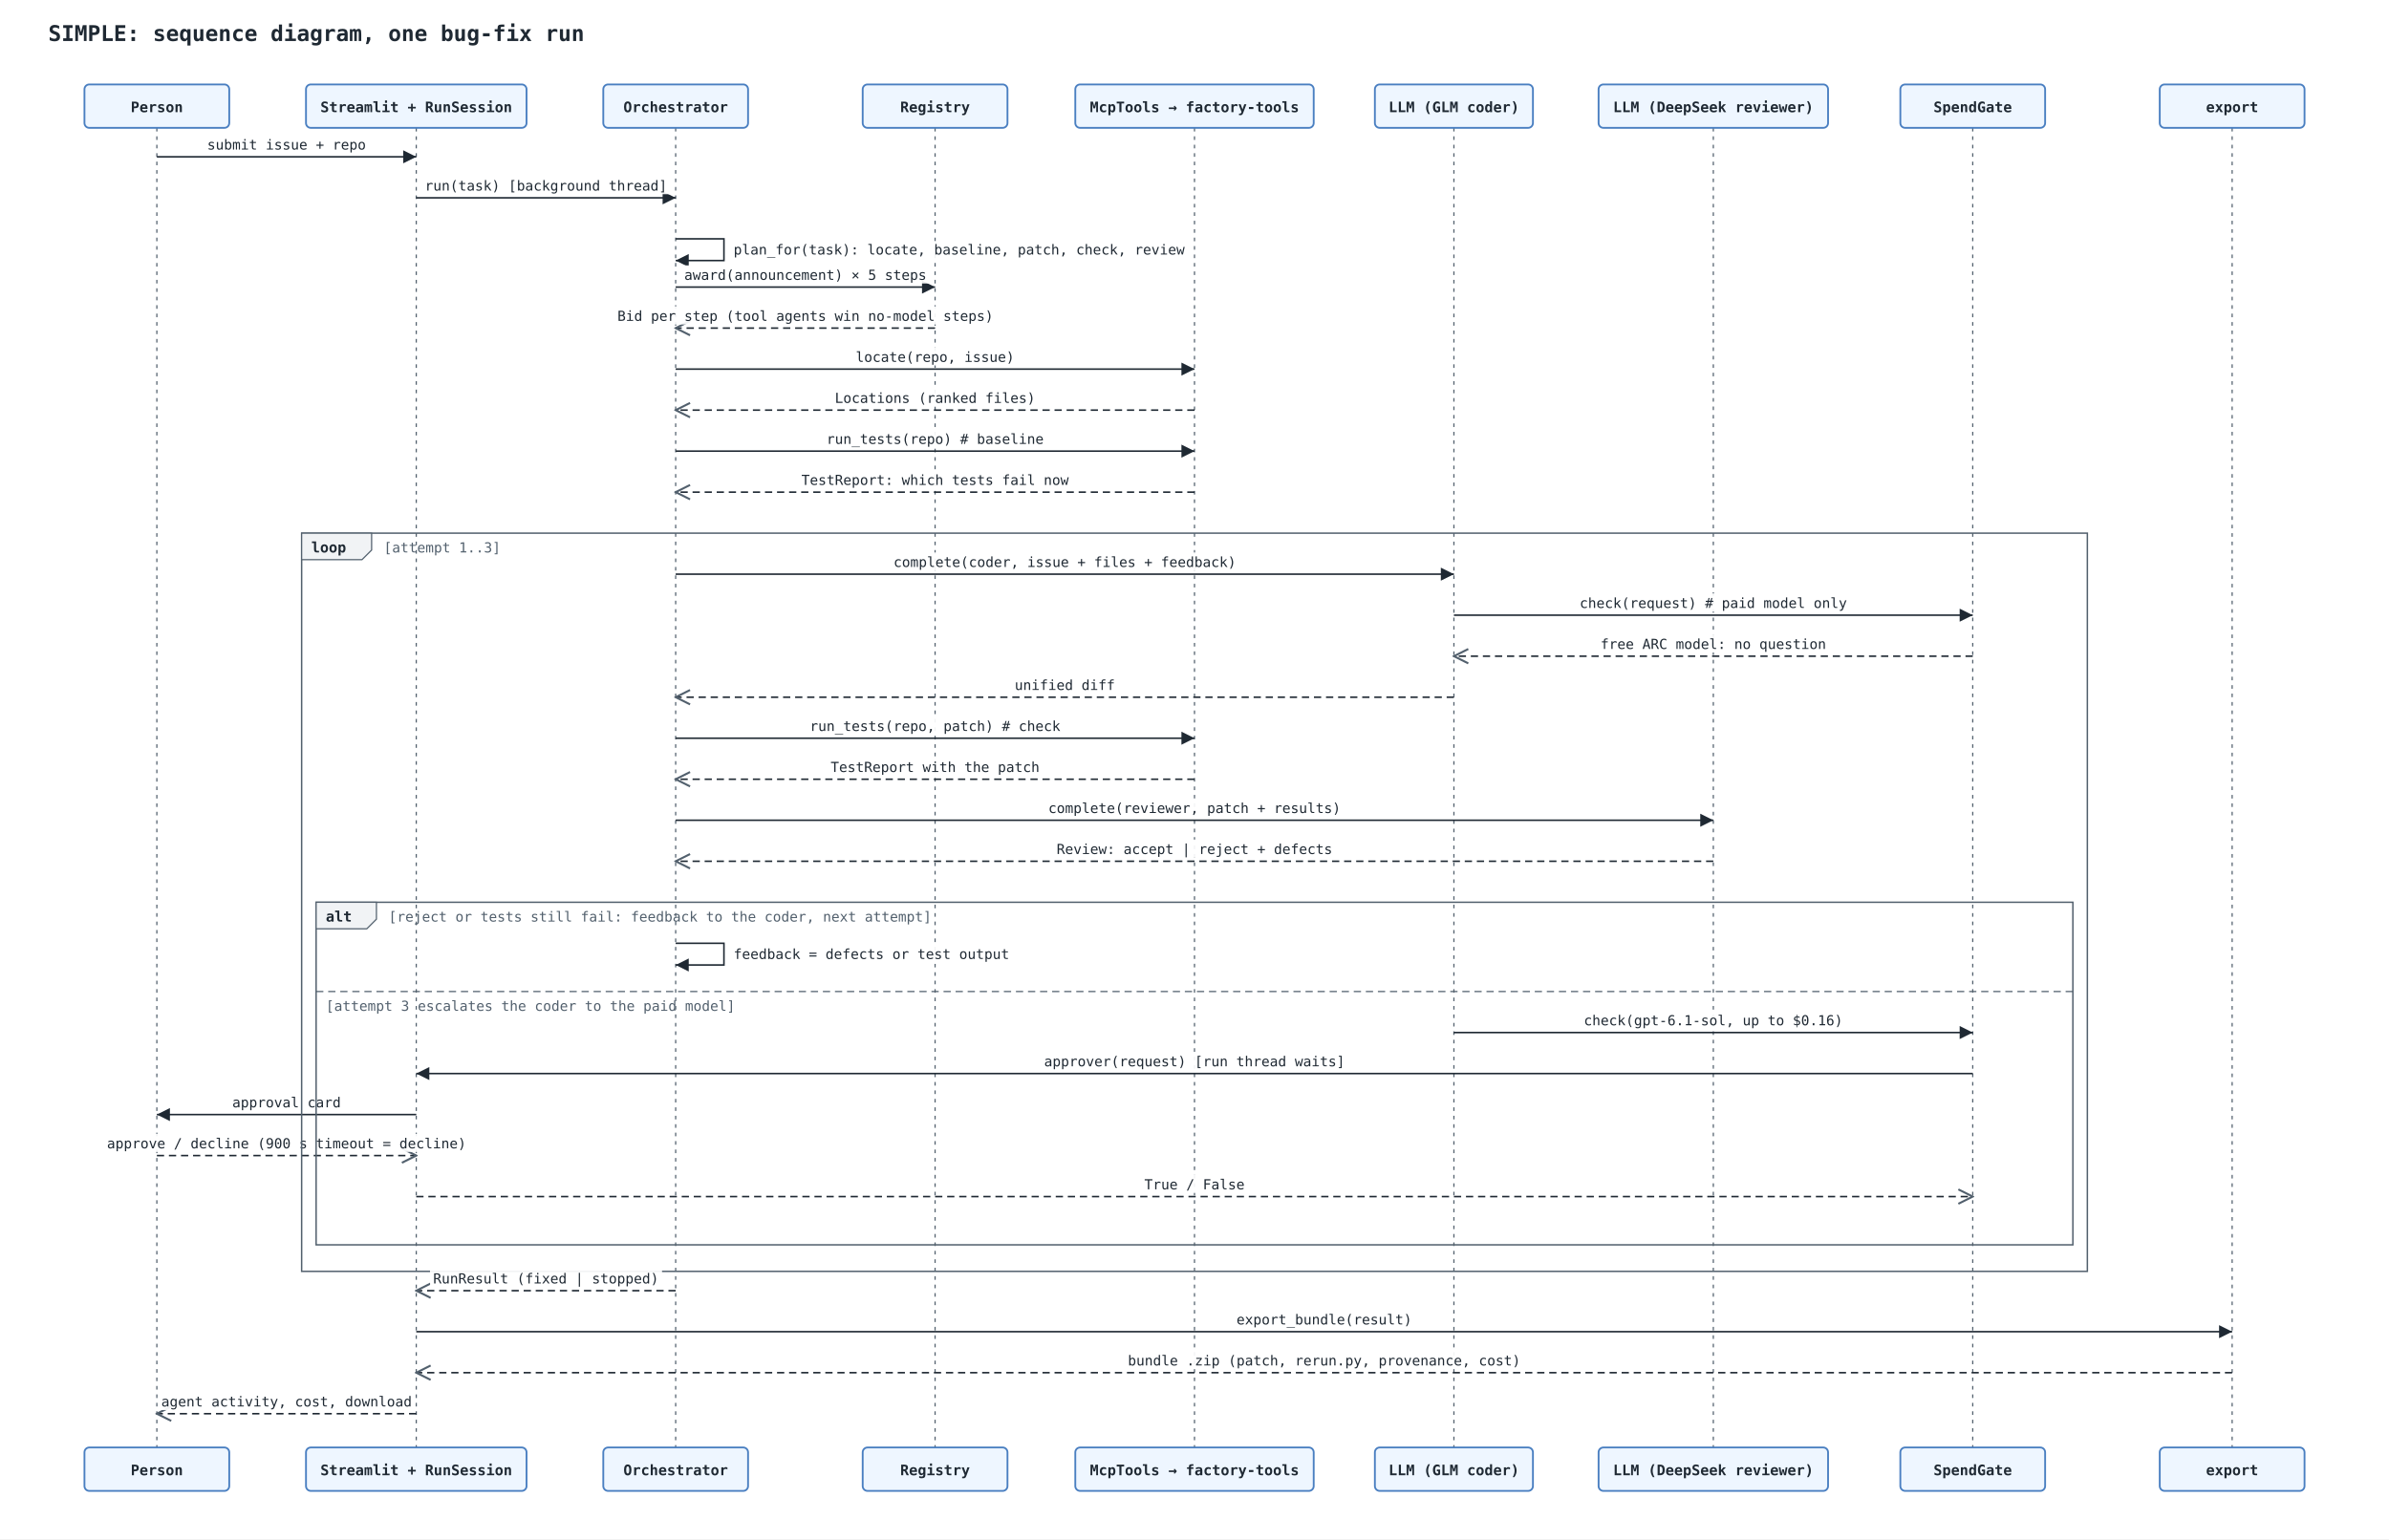
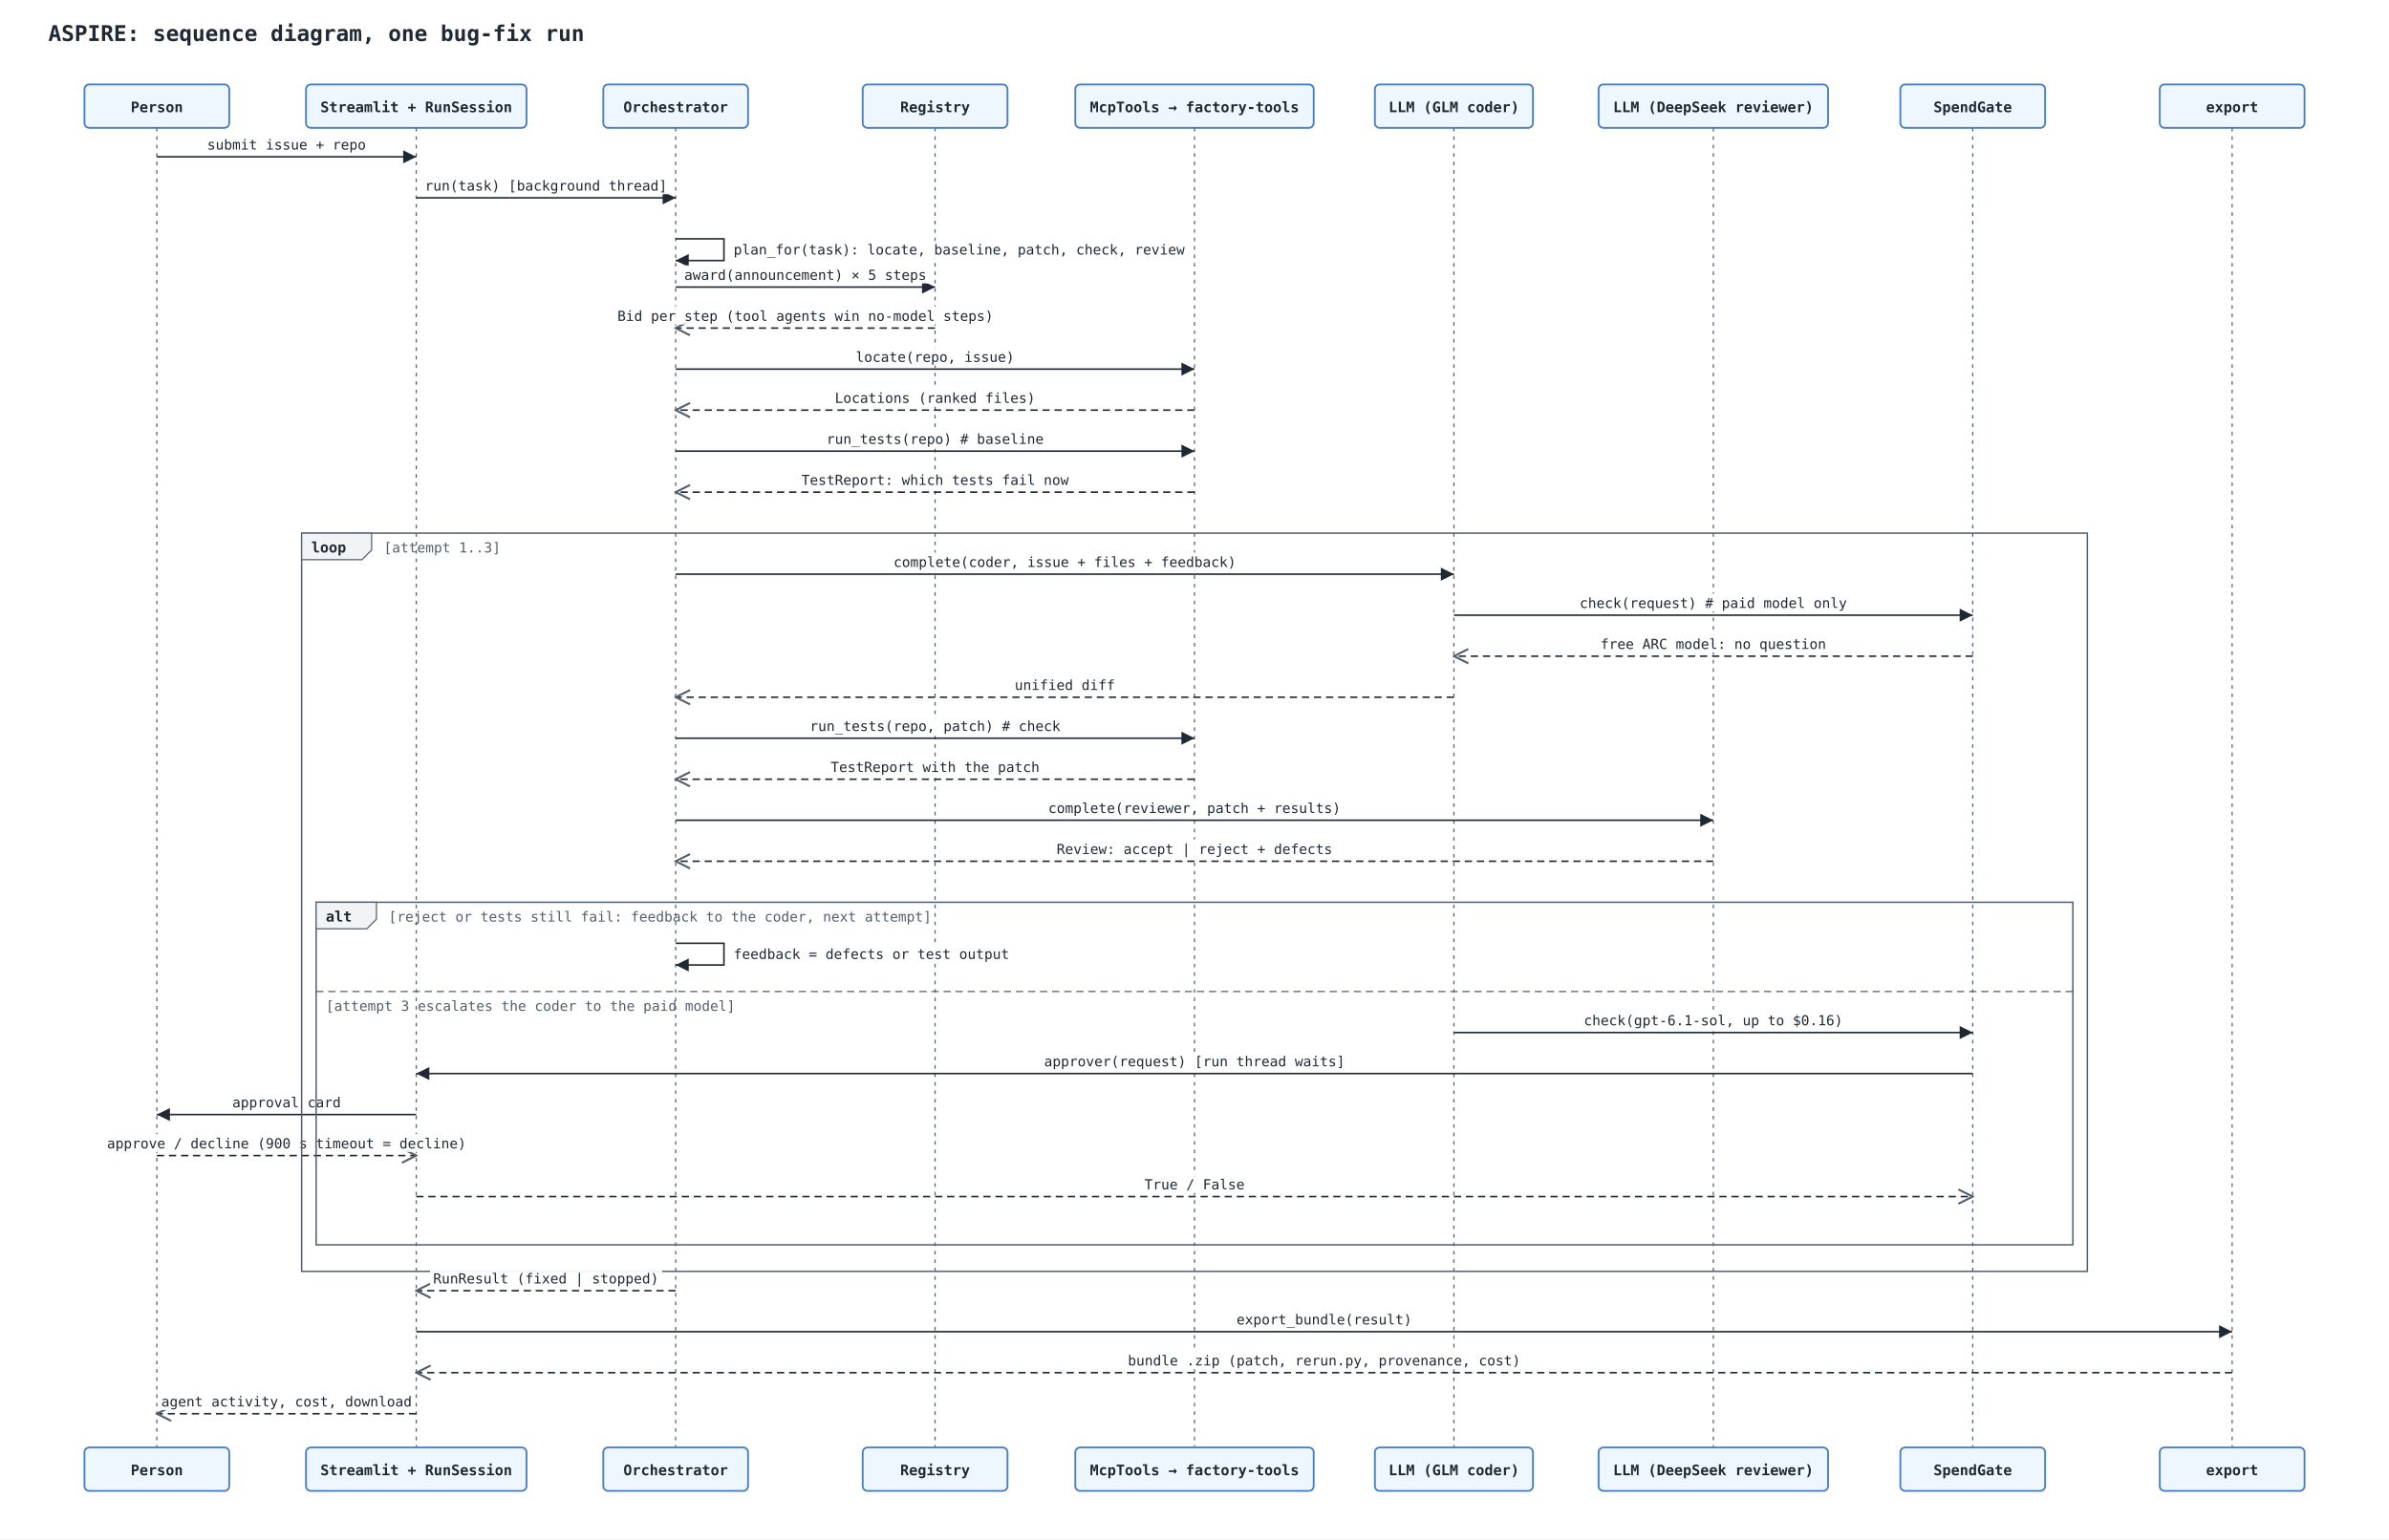
<svg xmlns="http://www.w3.org/2000/svg" width="1980" height="1276" viewBox="0 0 1980 1276">
  <rect width="100%" height="100%" fill="#ffffff" />
  <defs>
    <marker id="open" viewBox="0 0 12 12" refX="11" refY="6" markerWidth="11" markerHeight="11" orient="auto">
      <path d="M1,1 L11,6 L1,11" fill="none" stroke="#52606d" stroke-width="1.4" />
    </marker>
    <marker id="solid" viewBox="0 0 12 12" refX="11" refY="6" markerWidth="10" markerHeight="10" orient="auto">
      <path d="M1,1 L11,6 L1,11 z" fill="#1f2933" />
    </marker>
    <marker id="comp" viewBox="0 0 20 12" refX="1" refY="6" markerWidth="18" markerHeight="11" orient="auto">
      <path d="M1,6 L10,1 L19,6 L10,11 z" fill="#52606d" />
    </marker>
    <marker id="agg" viewBox="0 0 20 12" refX="1" refY="6" markerWidth="18" markerHeight="11" orient="auto">
      <path d="M1,6 L10,1 L19,6 L10,11 z" fill="#ffffff" stroke="#52606d" />
    </marker>
  </defs>
-   <text x="40.0" y="34.0" font-family="DejaVu Sans Mono, Consolas, Menlo, monospace" font-size="18" font-weight="bold" fill="#1f2933" text-anchor="start">SIMPLE: sequence diagram, one bug-fix run</text>
+   <text x="40.0" y="34.0" font-family="DejaVu Sans Mono, Consolas, Menlo, monospace" font-size="18" font-weight="bold" fill="#1f2933" text-anchor="start">ASPIRE: sequence diagram, one bug-fix run</text>
  <line x1="130" y1="106" x2="130" y2="1236" stroke="#52606d" stroke-dasharray="3 4" />
  <rect x="70.0" y="70" width="120" height="36" rx="4" fill="#eef6ff" stroke="#4a7fc1" stroke-width="1.5" />
  <text x="130.0" y="93.0" font-family="DejaVu Sans Mono, Consolas, Menlo, monospace" font-size="12" font-weight="bold" fill="#1f2933" text-anchor="middle">Person</text>
  <rect x="70.0" y="1200" width="120" height="36" rx="4" fill="#eef6ff" stroke="#4a7fc1" stroke-width="1.5" />
  <text x="130.0" y="1223.0" font-family="DejaVu Sans Mono, Consolas, Menlo, monospace" font-size="12" font-weight="bold" fill="#1f2933" text-anchor="middle">Person</text>
  <line x1="345" y1="106" x2="345" y2="1236" stroke="#52606d" stroke-dasharray="3 4" />
  <rect x="253.6" y="70" width="182.8" height="36" rx="4" fill="#eef6ff" stroke="#4a7fc1" stroke-width="1.5" />
  <text x="345.0" y="93.0" font-family="DejaVu Sans Mono, Consolas, Menlo, monospace" font-size="12" font-weight="bold" fill="#1f2933" text-anchor="middle">Streamlit + RunSession</text>
  <rect x="253.6" y="1200" width="182.8" height="36" rx="4" fill="#eef6ff" stroke="#4a7fc1" stroke-width="1.5" />
  <text x="345.0" y="1223.0" font-family="DejaVu Sans Mono, Consolas, Menlo, monospace" font-size="12" font-weight="bold" fill="#1f2933" text-anchor="middle">Streamlit + RunSession</text>
  <line x1="560" y1="106" x2="560" y2="1236" stroke="#52606d" stroke-dasharray="3 4" />
  <rect x="500.0" y="70" width="120" height="36" rx="4" fill="#eef6ff" stroke="#4a7fc1" stroke-width="1.5" />
  <text x="560.0" y="93.0" font-family="DejaVu Sans Mono, Consolas, Menlo, monospace" font-size="12" font-weight="bold" fill="#1f2933" text-anchor="middle">Orchestrator</text>
  <rect x="500.0" y="1200" width="120" height="36" rx="4" fill="#eef6ff" stroke="#4a7fc1" stroke-width="1.5" />
  <text x="560.0" y="1223.0" font-family="DejaVu Sans Mono, Consolas, Menlo, monospace" font-size="12" font-weight="bold" fill="#1f2933" text-anchor="middle">Orchestrator</text>
  <line x1="775" y1="106" x2="775" y2="1236" stroke="#52606d" stroke-dasharray="3 4" />
  <rect x="715.0" y="70" width="120" height="36" rx="4" fill="#eef6ff" stroke="#4a7fc1" stroke-width="1.5" />
  <text x="775.0" y="93.0" font-family="DejaVu Sans Mono, Consolas, Menlo, monospace" font-size="12" font-weight="bold" fill="#1f2933" text-anchor="middle">Registry</text>
  <rect x="715.0" y="1200" width="120" height="36" rx="4" fill="#eef6ff" stroke="#4a7fc1" stroke-width="1.5" />
  <text x="775.0" y="1223.0" font-family="DejaVu Sans Mono, Consolas, Menlo, monospace" font-size="12" font-weight="bold" fill="#1f2933" text-anchor="middle">Registry</text>
  <line x1="990" y1="106" x2="990" y2="1236" stroke="#52606d" stroke-dasharray="3 4" />
  <rect x="891.2" y="70" width="197.6" height="36" rx="4" fill="#eef6ff" stroke="#4a7fc1" stroke-width="1.5" />
  <text x="990.0" y="93.0" font-family="DejaVu Sans Mono, Consolas, Menlo, monospace" font-size="12" font-weight="bold" fill="#1f2933" text-anchor="middle">McpTools → factory-tools</text>
  <rect x="891.2" y="1200" width="197.6" height="36" rx="4" fill="#eef6ff" stroke="#4a7fc1" stroke-width="1.5" />
  <text x="990.0" y="1223.0" font-family="DejaVu Sans Mono, Consolas, Menlo, monospace" font-size="12" font-weight="bold" fill="#1f2933" text-anchor="middle">McpTools → factory-tools</text>
  <line x1="1205" y1="106" x2="1205" y2="1236" stroke="#52606d" stroke-dasharray="3 4" />
  <rect x="1139.5" y="70" width="131.0" height="36" rx="4" fill="#eef6ff" stroke="#4a7fc1" stroke-width="1.5" />
  <text x="1205.0" y="93.0" font-family="DejaVu Sans Mono, Consolas, Menlo, monospace" font-size="12" font-weight="bold" fill="#1f2933" text-anchor="middle">LLM (GLM coder)</text>
  <rect x="1139.5" y="1200" width="131.0" height="36" rx="4" fill="#eef6ff" stroke="#4a7fc1" stroke-width="1.5" />
  <text x="1205.0" y="1223.0" font-family="DejaVu Sans Mono, Consolas, Menlo, monospace" font-size="12" font-weight="bold" fill="#1f2933" text-anchor="middle">LLM (GLM coder)</text>
  <line x1="1420" y1="106" x2="1420" y2="1236" stroke="#52606d" stroke-dasharray="3 4" />
  <rect x="1324.9" y="70" width="190.2" height="36" rx="4" fill="#eef6ff" stroke="#4a7fc1" stroke-width="1.5" />
  <text x="1420.0" y="93.0" font-family="DejaVu Sans Mono, Consolas, Menlo, monospace" font-size="12" font-weight="bold" fill="#1f2933" text-anchor="middle">LLM (DeepSeek reviewer)</text>
  <rect x="1324.9" y="1200" width="190.2" height="36" rx="4" fill="#eef6ff" stroke="#4a7fc1" stroke-width="1.5" />
  <text x="1420.0" y="1223.0" font-family="DejaVu Sans Mono, Consolas, Menlo, monospace" font-size="12" font-weight="bold" fill="#1f2933" text-anchor="middle">LLM (DeepSeek reviewer)</text>
  <line x1="1635" y1="106" x2="1635" y2="1236" stroke="#52606d" stroke-dasharray="3 4" />
  <rect x="1575.0" y="70" width="120" height="36" rx="4" fill="#eef6ff" stroke="#4a7fc1" stroke-width="1.5" />
  <text x="1635.0" y="93.0" font-family="DejaVu Sans Mono, Consolas, Menlo, monospace" font-size="12" font-weight="bold" fill="#1f2933" text-anchor="middle">SpendGate</text>
  <rect x="1575.0" y="1200" width="120" height="36" rx="4" fill="#eef6ff" stroke="#4a7fc1" stroke-width="1.5" />
  <text x="1635.0" y="1223.0" font-family="DejaVu Sans Mono, Consolas, Menlo, monospace" font-size="12" font-weight="bold" fill="#1f2933" text-anchor="middle">SpendGate</text>
  <line x1="1850" y1="106" x2="1850" y2="1236" stroke="#52606d" stroke-dasharray="3 4" />
  <rect x="1790.0" y="70" width="120" height="36" rx="4" fill="#eef6ff" stroke="#4a7fc1" stroke-width="1.5" />
  <text x="1850.0" y="93.0" font-family="DejaVu Sans Mono, Consolas, Menlo, monospace" font-size="12" font-weight="bold" fill="#1f2933" text-anchor="middle">export</text>
  <rect x="1790.0" y="1200" width="120" height="36" rx="4" fill="#eef6ff" stroke="#4a7fc1" stroke-width="1.5" />
  <text x="1850.0" y="1223.0" font-family="DejaVu Sans Mono, Consolas, Menlo, monospace" font-size="12" font-weight="bold" fill="#1f2933" text-anchor="middle">export</text>
  <line x1="130" y1="130" x2="345" y2="130" stroke="#1f2933" stroke-width="1.3" marker-end="url(#solid)" />
  <rect x="168.9" y="112.0" width="137.1" height="15" fill="#ffffff" opacity="0.92" />
  <text x="237.5" y="124.0" font-family="DejaVu Sans Mono, Consolas, Menlo, monospace" font-size="11.5" font-weight="normal" fill="#1f2933" text-anchor="middle">submit issue + repo</text>
  <line x1="345" y1="164" x2="560" y2="164" stroke="#1f2933" stroke-width="1.3" marker-end="url(#solid)" />
  <rect x="346.0" y="146.0" width="213.0" height="15" fill="#ffffff" opacity="0.92" />
  <text x="452.5" y="158.0" font-family="DejaVu Sans Mono, Consolas, Menlo, monospace" font-size="11.5" font-weight="normal" fill="#1f2933" text-anchor="middle">run(task)  [background thread]</text>
  <path d="M560,198 h40 v18 h-40" fill="none" stroke="#1f2933" stroke-width="1.3" marker-end="url(#solid)" />
  <rect x="606.0" y="200.0" width="378.6" height="15" fill="#ffffff" opacity="0.92" />
  <text x="608.0" y="211.0" font-family="DejaVu Sans Mono, Consolas, Menlo, monospace" font-size="11.5" font-weight="normal" fill="#1f2933" text-anchor="start">plan_for(task): locate, baseline, patch, check, review</text>
  <line x1="560" y1="238" x2="775" y2="238" stroke="#1f2933" stroke-width="1.3" marker-end="url(#solid)" />
  <rect x="564.5" y="220.0" width="206.1" height="15" fill="#ffffff" opacity="0.92" />
  <text x="667.5" y="232.0" font-family="DejaVu Sans Mono, Consolas, Menlo, monospace" font-size="11.5" font-weight="normal" fill="#1f2933" text-anchor="middle">award(announcement) × 5 steps</text>
  <line x1="775" y1="272" x2="560" y2="272" stroke="#1f2933" stroke-width="1.3" stroke-dasharray="6 4" marker-end="url(#open)" />
  <rect x="509.2" y="254.0" width="316.5" height="15" fill="#ffffff" opacity="0.92" />
  <text x="667.5" y="266.0" font-family="DejaVu Sans Mono, Consolas, Menlo, monospace" font-size="11.5" font-weight="normal" fill="#1f2933" text-anchor="middle">Bid per step (tool agents win no-model steps)</text>
  <line x1="560" y1="306" x2="990" y2="306" stroke="#1f2933" stroke-width="1.3" marker-end="url(#solid)" />
  <rect x="706.5" y="288.0" width="137.1" height="15" fill="#ffffff" opacity="0.92" />
  <text x="775.0" y="300.0" font-family="DejaVu Sans Mono, Consolas, Menlo, monospace" font-size="11.5" font-weight="normal" fill="#1f2933" text-anchor="middle">locate(repo, issue)</text>
  <line x1="990" y1="340" x2="560" y2="340" stroke="#1f2933" stroke-width="1.3" stroke-dasharray="6 4" marker-end="url(#open)" />
  <rect x="689.2" y="322.0" width="171.6" height="15" fill="#ffffff" opacity="0.92" />
  <text x="775.0" y="334.0" font-family="DejaVu Sans Mono, Consolas, Menlo, monospace" font-size="11.5" font-weight="normal" fill="#1f2933" text-anchor="middle">Locations (ranked files)</text>
  <line x1="560" y1="374" x2="990" y2="374" stroke="#1f2933" stroke-width="1.3" marker-end="url(#solid)" />
  <rect x="678.9" y="356.0" width="192.3" height="15" fill="#ffffff" opacity="0.92" />
  <text x="775.0" y="368.0" font-family="DejaVu Sans Mono, Consolas, Menlo, monospace" font-size="11.5" font-weight="normal" fill="#1f2933" text-anchor="middle">run_tests(repo)  # baseline</text>
  <line x1="990" y1="408" x2="560" y2="408" stroke="#1f2933" stroke-width="1.3" stroke-dasharray="6 4" marker-end="url(#open)" />
  <rect x="661.6" y="390.0" width="226.8" height="15" fill="#ffffff" opacity="0.92" />
  <text x="775.0" y="402.0" font-family="DejaVu Sans Mono, Consolas, Menlo, monospace" font-size="11.5" font-weight="normal" fill="#1f2933" text-anchor="middle">TestReport: which tests fail now</text>
  <line x1="560" y1="476" x2="1205" y2="476" stroke="#1f2933" stroke-width="1.3" marker-end="url(#solid)" />
  <rect x="738.0" y="458.0" width="288.9" height="15" fill="#ffffff" opacity="0.92" />
  <text x="882.5" y="470.0" font-family="DejaVu Sans Mono, Consolas, Menlo, monospace" font-size="11.5" font-weight="normal" fill="#1f2933" text-anchor="middle">complete(coder, issue + files + feedback)</text>
  <line x1="1205" y1="510" x2="1635" y2="510" stroke="#1f2933" stroke-width="1.3" marker-end="url(#solid)" />
  <rect x="1303.2" y="492.0" width="233.7" height="15" fill="#ffffff" opacity="0.92" />
  <text x="1420.0" y="504.0" font-family="DejaVu Sans Mono, Consolas, Menlo, monospace" font-size="11.5" font-weight="normal" fill="#1f2933" text-anchor="middle">check(request)  # paid model only</text>
  <line x1="1635" y1="544" x2="1205" y2="544" stroke="#1f2933" stroke-width="1.3" stroke-dasharray="6 4" marker-end="url(#open)" />
  <rect x="1323.8" y="526.0" width="192.3" height="15" fill="#ffffff" opacity="0.92" />
  <text x="1420.0" y="538.0" font-family="DejaVu Sans Mono, Consolas, Menlo, monospace" font-size="11.5" font-weight="normal" fill="#1f2933" text-anchor="middle">free ARC model: no question</text>
  <line x1="1205" y1="578" x2="560" y2="578" stroke="#1f2933" stroke-width="1.3" stroke-dasharray="6 4" marker-end="url(#open)" />
  <rect x="838.1" y="560.0" width="88.8" height="15" fill="#ffffff" opacity="0.92" />
  <text x="882.5" y="572.0" font-family="DejaVu Sans Mono, Consolas, Menlo, monospace" font-size="11.5" font-weight="normal" fill="#1f2933" text-anchor="middle">unified diff</text>
  <line x1="560" y1="612" x2="990" y2="612" stroke="#1f2933" stroke-width="1.3" marker-end="url(#solid)" />
  <rect x="665.0" y="594.0" width="219.9" height="15" fill="#ffffff" opacity="0.92" />
  <text x="775.0" y="606.0" font-family="DejaVu Sans Mono, Consolas, Menlo, monospace" font-size="11.5" font-weight="normal" fill="#1f2933" text-anchor="middle">run_tests(repo, patch)  # check</text>
  <line x1="990" y1="646" x2="560" y2="646" stroke="#1f2933" stroke-width="1.3" stroke-dasharray="6 4" marker-end="url(#open)" />
  <rect x="685.8" y="628.0" width="178.5" height="15" fill="#ffffff" opacity="0.92" />
  <text x="775.0" y="640.0" font-family="DejaVu Sans Mono, Consolas, Menlo, monospace" font-size="11.5" font-weight="normal" fill="#1f2933" text-anchor="middle">TestReport with the patch</text>
  <line x1="560" y1="680" x2="1420" y2="680" stroke="#1f2933" stroke-width="1.3" marker-end="url(#solid)" />
  <rect x="866.2" y="662.0" width="247.5" height="15" fill="#ffffff" opacity="0.92" />
  <text x="990.0" y="674.0" font-family="DejaVu Sans Mono, Consolas, Menlo, monospace" font-size="11.5" font-weight="normal" fill="#1f2933" text-anchor="middle">complete(reviewer, patch + results)</text>
  <line x1="1420" y1="714" x2="560" y2="714" stroke="#1f2933" stroke-width="1.3" stroke-dasharray="6 4" marker-end="url(#open)" />
  <rect x="873.1" y="696.0" width="233.7" height="15" fill="#ffffff" opacity="0.92" />
  <text x="990.0" y="708.0" font-family="DejaVu Sans Mono, Consolas, Menlo, monospace" font-size="11.5" font-weight="normal" fill="#1f2933" text-anchor="middle">Review: accept | reject + defects</text>
  <path d="M560,782 h40 v18 h-40" fill="none" stroke="#1f2933" stroke-width="1.3" marker-end="url(#solid)" />
  <rect x="606.0" y="784.0" width="233.7" height="15" fill="#ffffff" opacity="0.92" />
  <text x="608.0" y="795.0" font-family="DejaVu Sans Mono, Consolas, Menlo, monospace" font-size="11.5" font-weight="normal" fill="#1f2933" text-anchor="start">feedback = defects or test output</text>
  <line x1="1205" y1="856" x2="1635" y2="856" stroke="#1f2933" stroke-width="1.3" marker-end="url(#solid)" />
  <rect x="1310.0" y="838.0" width="219.9" height="15" fill="#ffffff" opacity="0.92" />
  <text x="1420.0" y="850.0" font-family="DejaVu Sans Mono, Consolas, Menlo, monospace" font-size="11.5" font-weight="normal" fill="#1f2933" text-anchor="middle">check(gpt-6.1-sol, up to $0.16)</text>
  <line x1="1635" y1="890" x2="345" y2="890" stroke="#1f2933" stroke-width="1.3" marker-end="url(#solid)" />
  <rect x="859.4" y="872.0" width="261.3" height="15" fill="#ffffff" opacity="0.92" />
  <text x="990.0" y="884.0" font-family="DejaVu Sans Mono, Consolas, Menlo, monospace" font-size="11.5" font-weight="normal" fill="#1f2933" text-anchor="middle">approver(request)  [run thread waits]</text>
  <line x1="345" y1="924" x2="130" y2="924" stroke="#1f2933" stroke-width="1.3" marker-end="url(#solid)" />
  <rect x="189.7" y="906.0" width="95.7" height="15" fill="#ffffff" opacity="0.92" />
  <text x="237.5" y="918.0" font-family="DejaVu Sans Mono, Consolas, Menlo, monospace" font-size="11.5" font-weight="normal" fill="#1f2933" text-anchor="middle">approval card</text>
  <line x1="130" y1="958" x2="345" y2="958" stroke="#1f2933" stroke-width="1.3" stroke-dasharray="6 4" marker-end="url(#open)" />
  <rect x="86.2" y="940.0" width="302.7" height="15" fill="#ffffff" opacity="0.92" />
  <text x="237.5" y="952.0" font-family="DejaVu Sans Mono, Consolas, Menlo, monospace" font-size="11.5" font-weight="normal" fill="#1f2933" text-anchor="middle">approve / decline (900 s timeout = decline)</text>
  <line x1="345" y1="992" x2="1635" y2="992" stroke="#1f2933" stroke-width="1.3" stroke-dasharray="6 4" marker-end="url(#open)" />
  <rect x="945.6" y="974.0" width="88.8" height="15" fill="#ffffff" opacity="0.92" />
  <text x="990.0" y="986.0" font-family="DejaVu Sans Mono, Consolas, Menlo, monospace" font-size="11.5" font-weight="normal" fill="#1f2933" text-anchor="middle">True / False</text>
  <rect x="262" y="748" width="1456" height="284" fill="none" stroke="#52606d" stroke-width="1.2" />
  <path d="M262,748 h50 v14 l-8,8 h-42 z" fill="#f1f3f5" stroke="#52606d" />
  <text x="270.0" y="764.0" font-family="DejaVu Sans Mono, Consolas, Menlo, monospace" font-size="12" font-weight="bold" fill="#1f2933" text-anchor="start">alt</text>
  <text x="322.0" y="764.0" font-family="DejaVu Sans Mono, Consolas, Menlo, monospace" font-size="11.5" font-weight="normal" fill="#52606d" text-anchor="start">[reject or tests still fail: feedback to the coder, next attempt]</text>
  <line x1="262" y1="822" x2="1718" y2="822" stroke="#52606d" stroke-dasharray="6 4" />
  <text x="270.0" y="838.0" font-family="DejaVu Sans Mono, Consolas, Menlo, monospace" font-size="11.5" font-weight="normal" fill="#52606d" text-anchor="start">[attempt 3 escalates the coder to the paid model]</text>
  <rect x="250" y="442" width="1480" height="612" fill="none" stroke="#52606d" stroke-width="1.2" />
  <path d="M250,442 h58 v14 l-8,8 h-50 z" fill="#f1f3f5" stroke="#52606d" />
  <text x="258.0" y="458.0" font-family="DejaVu Sans Mono, Consolas, Menlo, monospace" font-size="12" font-weight="bold" fill="#1f2933" text-anchor="start">loop</text>
  <text x="318.0" y="458.0" font-family="DejaVu Sans Mono, Consolas, Menlo, monospace" font-size="11.5" font-weight="normal" fill="#52606d" text-anchor="start">[attempt 1..3]</text>
  <line x1="560" y1="1070" x2="345" y2="1070" stroke="#1f2933" stroke-width="1.3" stroke-dasharray="6 4" marker-end="url(#open)" />
  <rect x="356.4" y="1052.0" width="192.3" height="15" fill="#ffffff" opacity="0.92" />
  <text x="452.5" y="1064.0" font-family="DejaVu Sans Mono, Consolas, Menlo, monospace" font-size="11.5" font-weight="normal" fill="#1f2933" text-anchor="middle">RunResult (fixed | stopped)</text>
  <line x1="345" y1="1104" x2="1850" y2="1104" stroke="#1f2933" stroke-width="1.3" marker-end="url(#solid)" />
  <rect x="1022.0" y="1086.0" width="150.9" height="15" fill="#ffffff" opacity="0.92" />
  <text x="1097.5" y="1098.0" font-family="DejaVu Sans Mono, Consolas, Menlo, monospace" font-size="11.5" font-weight="normal" fill="#1f2933" text-anchor="middle">export_bundle(result)</text>
  <line x1="1850" y1="1138" x2="345" y2="1138" stroke="#1f2933" stroke-width="1.3" stroke-dasharray="6 4" marker-end="url(#open)" />
  <rect x="932.4" y="1120.0" width="330.3" height="15" fill="#ffffff" opacity="0.92" />
  <text x="1097.5" y="1132.0" font-family="DejaVu Sans Mono, Consolas, Menlo, monospace" font-size="11.5" font-weight="normal" fill="#1f2933" text-anchor="middle">bundle .zip (patch, rerun.py, provenance, cost)</text>
  <line x1="345" y1="1172" x2="130" y2="1172" stroke="#1f2933" stroke-width="1.3" stroke-dasharray="6 4" marker-end="url(#open)" />
  <rect x="131.0" y="1154.0" width="213.0" height="15" fill="#ffffff" opacity="0.92" />
  <text x="237.5" y="1166.0" font-family="DejaVu Sans Mono, Consolas, Menlo, monospace" font-size="11.5" font-weight="normal" fill="#1f2933" text-anchor="middle">agent activity, cost, download</text>
</svg>
